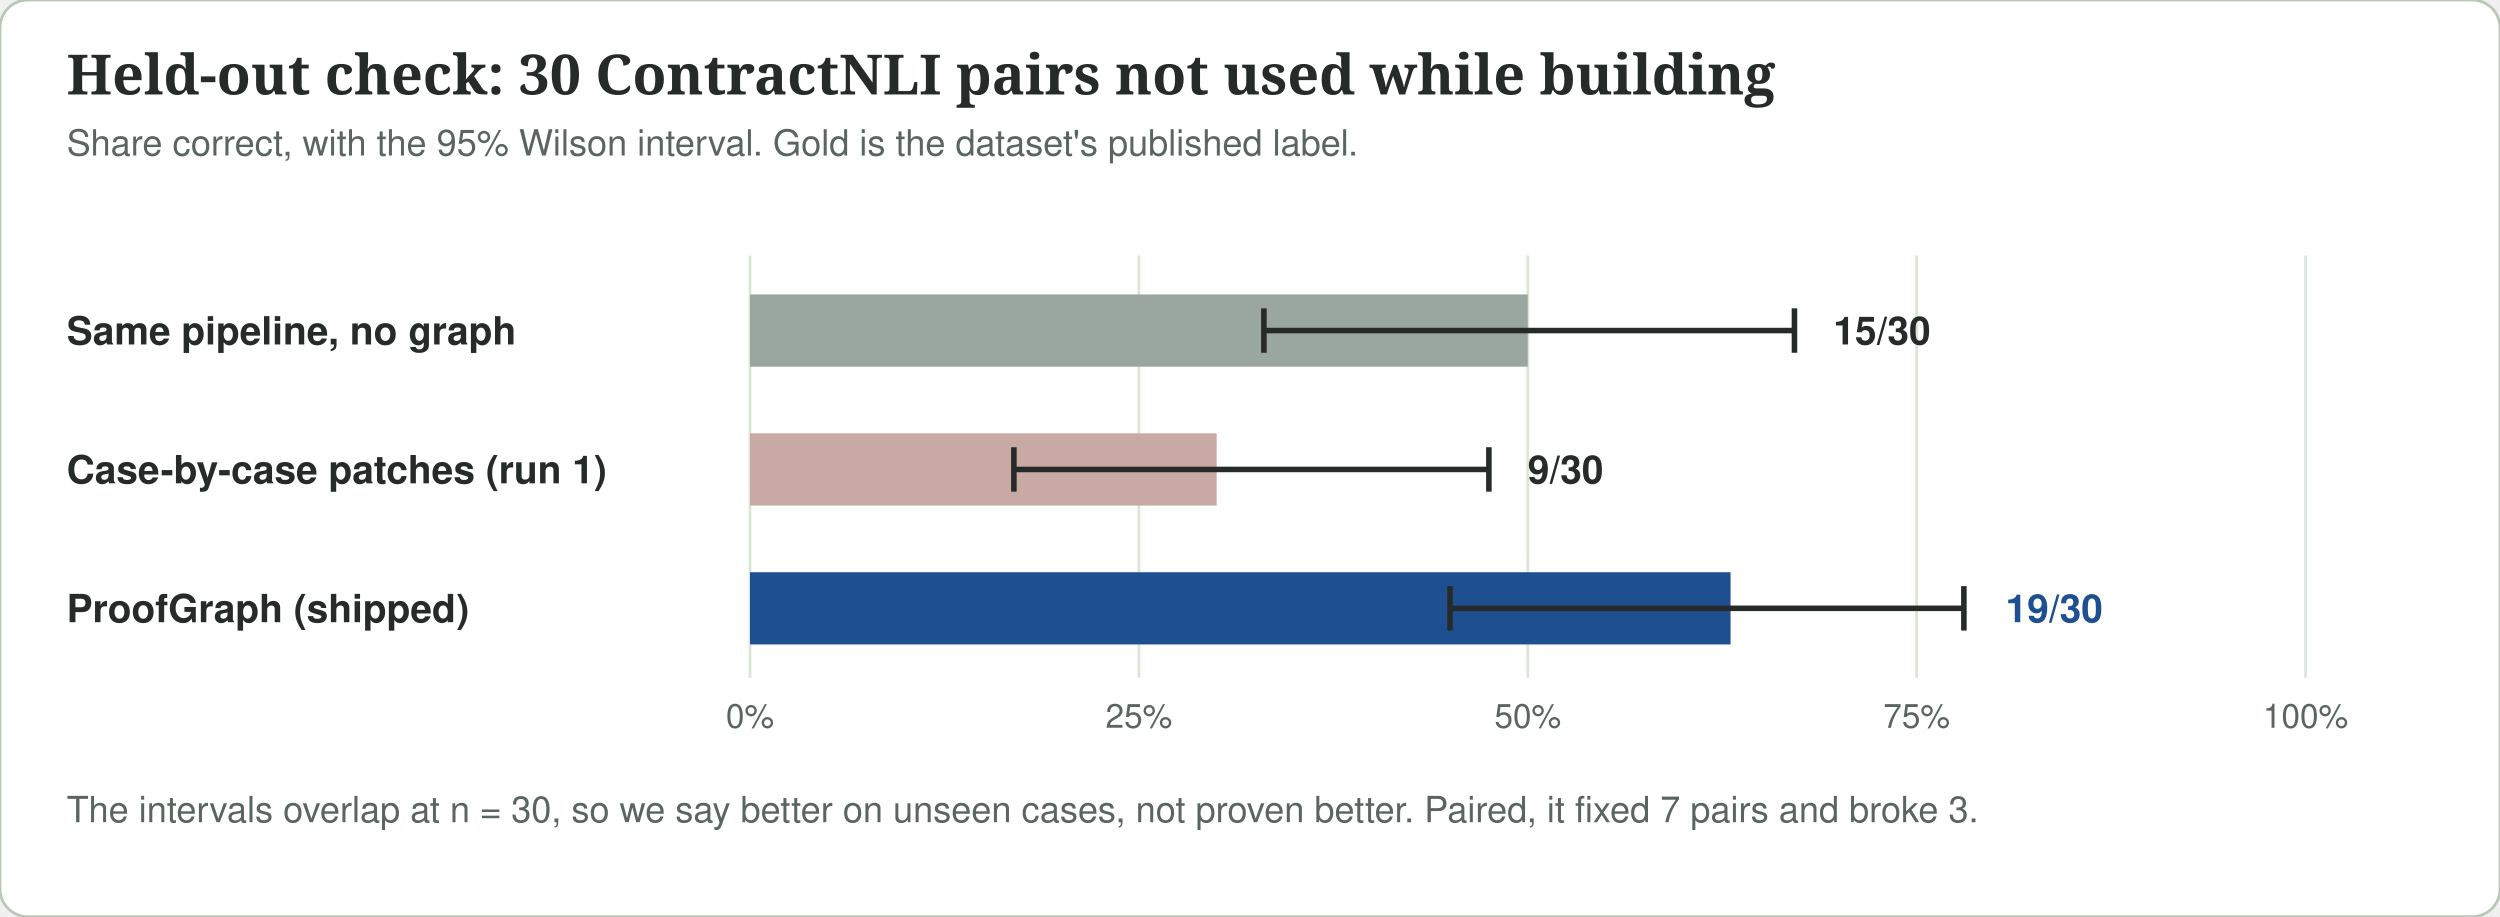
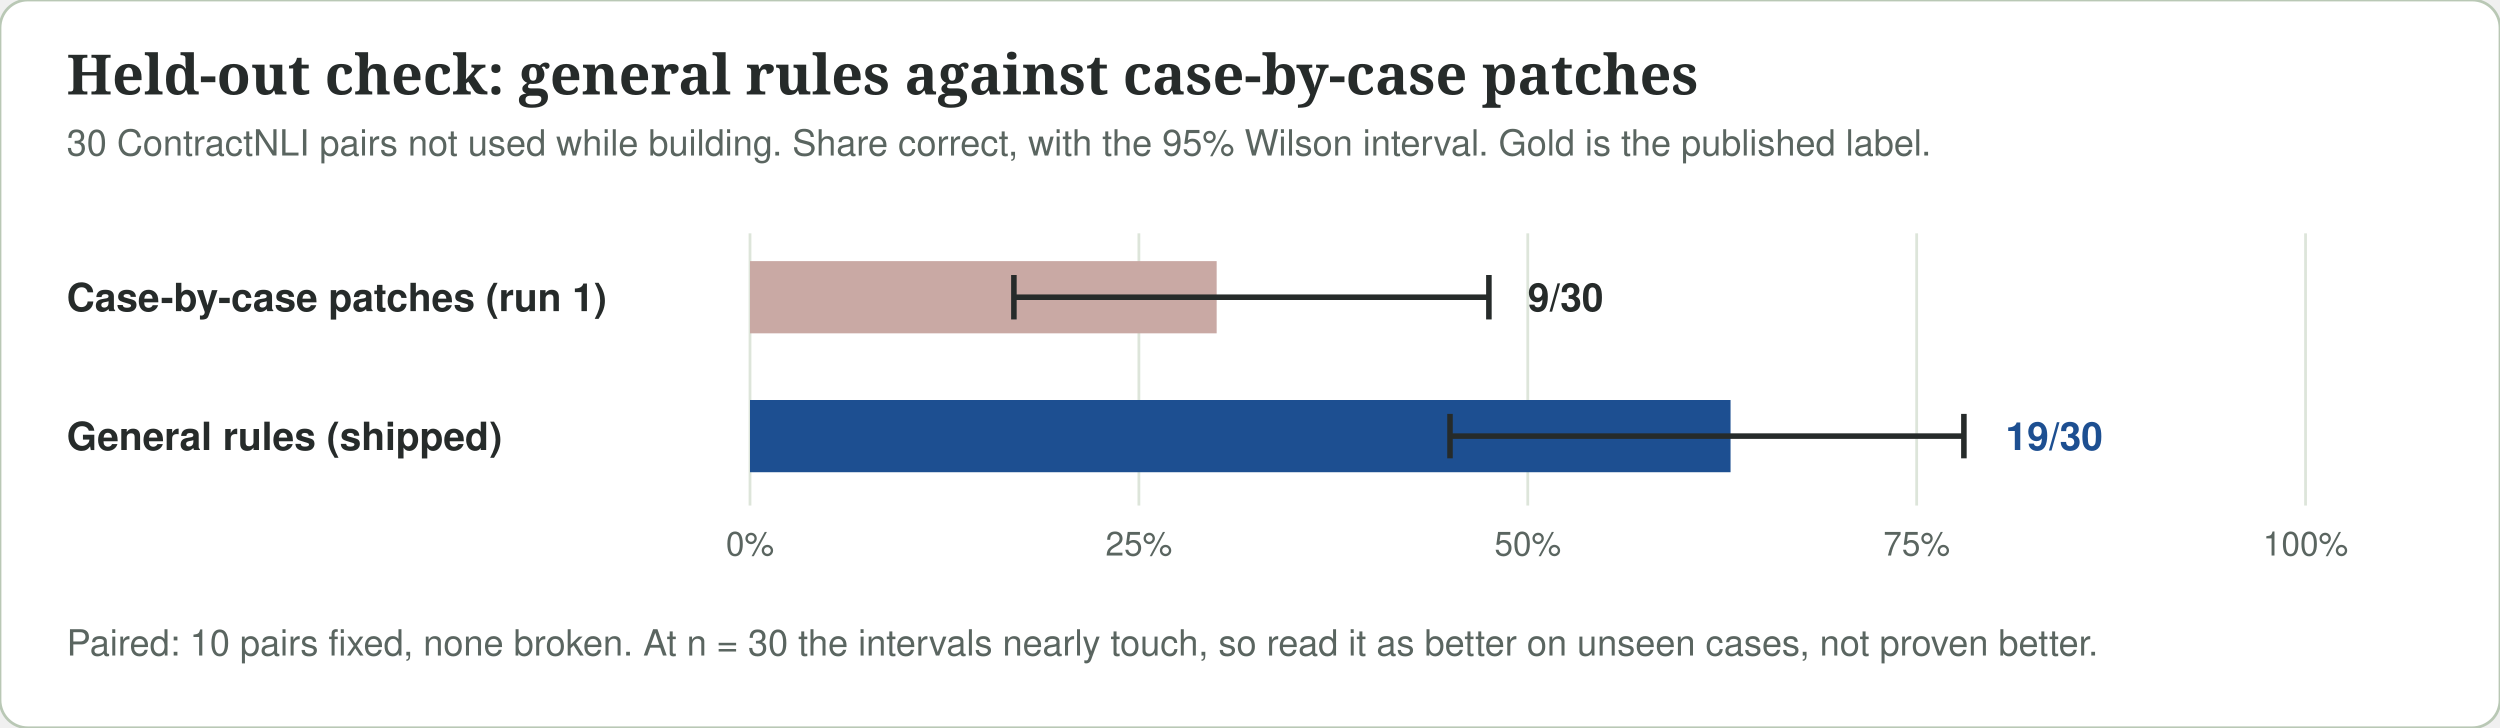
- <svg xmlns="http://www.w3.org/2000/svg" viewBox="0 0 900 330" width="900" height="330" role="img" aria-label="Held-out check on 30 ContractNLI pairs: no graph 15 of 30 correct, case-by-case patches 9 of 30, ProofGraph 19 of 30, with 95 percent intervals that overlap">
-   <rect width="900" height="330" rx="10" fill="#FFFFFF" stroke="#B9C8B5" />
-   <text x="24" y="34" font-family="Georgia, serif" font-size="20" fill="#262B2A" font-weight="700">Held-out check: 30 ContractNLI pairs not used while building</text>
-   <text x="24" y="56" font-family="Helvetica, Arial, sans-serif" font-size="13" fill="#5A6560">Share correct, with the 95% Wilson interval. Gold is the dataset's published label.</text>
+ <svg xmlns="http://www.w3.org/2000/svg" viewBox="0 0 900 262" width="900" height="262" role="img" aria-label="Held-out check on 30 ContractNLI pairs: case-by-case patches 9 of 30 correct, general rules and a small schema 19 of 30, with 95 percent intervals">
+   <rect width="900" height="262" rx="10" fill="#FFFFFF" stroke="#B9C8B5" />
+   <text x="24" y="34" font-family="Georgia, serif" font-size="20" fill="#262B2A" font-weight="700">Held-out check: general rules against case-by-case patches</text>
+   <text x="24" y="56" font-family="Helvetica, Arial, sans-serif" font-size="13" fill="#5A6560">30 ContractNLI pairs not used while building. Share correct, with the 95% Wilson interval. Gold is the published label.</text>
  <g font-family="Helvetica, Arial, sans-serif" font-size="12" fill="#5A6560" text-anchor="middle">
-     <line x1="270" y1="92" x2="270" y2="244" stroke="#DDE5DA" />
-     <text x="270" y="262">0%</text>
-     <line x1="410" y1="92" x2="410" y2="244" stroke="#DDE5DA" />
-     <text x="410" y="262">25%</text>
-     <line x1="550" y1="92" x2="550" y2="244" stroke="#DDE5DA" />
-     <text x="550" y="262">50%</text>
-     <line x1="690" y1="92" x2="690" y2="244" stroke="#DDE5DA" />
-     <text x="690" y="262">75%</text>
-     <line x1="830" y1="92" x2="830" y2="244" stroke="#DDE5DA" />
-     <text x="830" y="262">100%</text>
+     <line x1="270" y1="84" x2="270" y2="182" stroke="#DDE5DA" />
+     <text x="270" y="200">0%</text>
+     <line x1="410" y1="84" x2="410" y2="182" stroke="#DDE5DA" />
+     <text x="410" y="200">25%</text>
+     <line x1="550" y1="84" x2="550" y2="182" stroke="#DDE5DA" />
+     <text x="550" y="200">50%</text>
+     <line x1="690" y1="84" x2="690" y2="182" stroke="#DDE5DA" />
+     <text x="690" y="200">75%</text>
+     <line x1="830" y1="84" x2="830" y2="182" stroke="#DDE5DA" />
+     <text x="830" y="200">100%</text>
  </g>
  <g font-family="Helvetica, Arial, sans-serif" font-size="14" fill="#262B2A">
-     <text x="24" y="124" font-weight="600">Same pipeline, no graph</text>
-     <rect x="270" y="106" width="280" height="26" fill="#9AA6A0" />
-     <line x1="455" y1="119" x2="646" y2="119" stroke="#262B2A" stroke-width="2" />
-     <line x1="455" y1="111" x2="455" y2="127" stroke="#262B2A" stroke-width="2" />
-     <line x1="646" y1="111" x2="646" y2="127" stroke="#262B2A" stroke-width="2" />
-     <text x="660" y="124" font-weight="700">15/30</text>
-     <text x="24" y="174" font-weight="600">Case-by-case patches (run 1)</text>
-     <rect x="270" y="156" width="168" height="26" fill="#C9A9A4" />
-     <line x1="365" y1="169" x2="536" y2="169" stroke="#262B2A" stroke-width="2" />
-     <line x1="365" y1="161" x2="365" y2="177" stroke="#262B2A" stroke-width="2" />
-     <line x1="536" y1="161" x2="536" y2="177" stroke="#262B2A" stroke-width="2" />
-     <text x="550" y="174" font-weight="700">9/30</text>
-     <text x="24" y="224" font-weight="600">ProofGraph (shipped)</text>
-     <rect x="270" y="206" width="353" height="26" fill="#1D4F91" />
-     <line x1="522" y1="219" x2="707" y2="219" stroke="#262B2A" stroke-width="2" />
-     <line x1="522" y1="211" x2="522" y2="227" stroke="#262B2A" stroke-width="2" />
-     <line x1="707" y1="211" x2="707" y2="227" stroke="#262B2A" stroke-width="2" />
-     <text x="722" y="224" font-weight="700" fill="#1D4F91">19/30</text>
+     <text x="24" y="112" font-weight="600">Case-by-case patches (run 1)</text>
+     <rect x="270" y="94" width="168" height="26" fill="#C9A9A4" />
+     <line x1="365" y1="107" x2="536" y2="107" stroke="#262B2A" stroke-width="2" />
+     <line x1="365" y1="99" x2="365" y2="115" stroke="#262B2A" stroke-width="2" />
+     <line x1="536" y1="99" x2="536" y2="115" stroke="#262B2A" stroke-width="2" />
+     <text x="550" y="112" font-weight="700">9/30</text>
+     <text x="24" y="162" font-weight="600">General rules (shipped)</text>
+     <rect x="270" y="144" width="353" height="26" fill="#1D4F91" />
+     <line x1="522" y1="157" x2="707" y2="157" stroke="#262B2A" stroke-width="2" />
+     <line x1="522" y1="149" x2="522" y2="165" stroke="#262B2A" stroke-width="2" />
+     <line x1="707" y1="149" x2="707" y2="165" stroke="#262B2A" stroke-width="2" />
+     <text x="722" y="162" font-weight="700" fill="#1D4F91">19/30</text>
  </g>
-   <text x="24" y="296" font-family="Helvetica, Arial, sans-serif" font-size="13" fill="#5A6560">The intervals overlap at n = 30, so we say better on unseen cases, not proven better. Paired, it fixed 7 pairs and broke 3.</text>
+   <text x="24" y="236" font-family="Helvetica, Arial, sans-serif" font-size="13" fill="#5A6560">Paired: 10 pairs fixed, none broken. At n = 30 the intervals nearly touch, so read it as better on unseen cases, not proven better.</text>
</svg>
